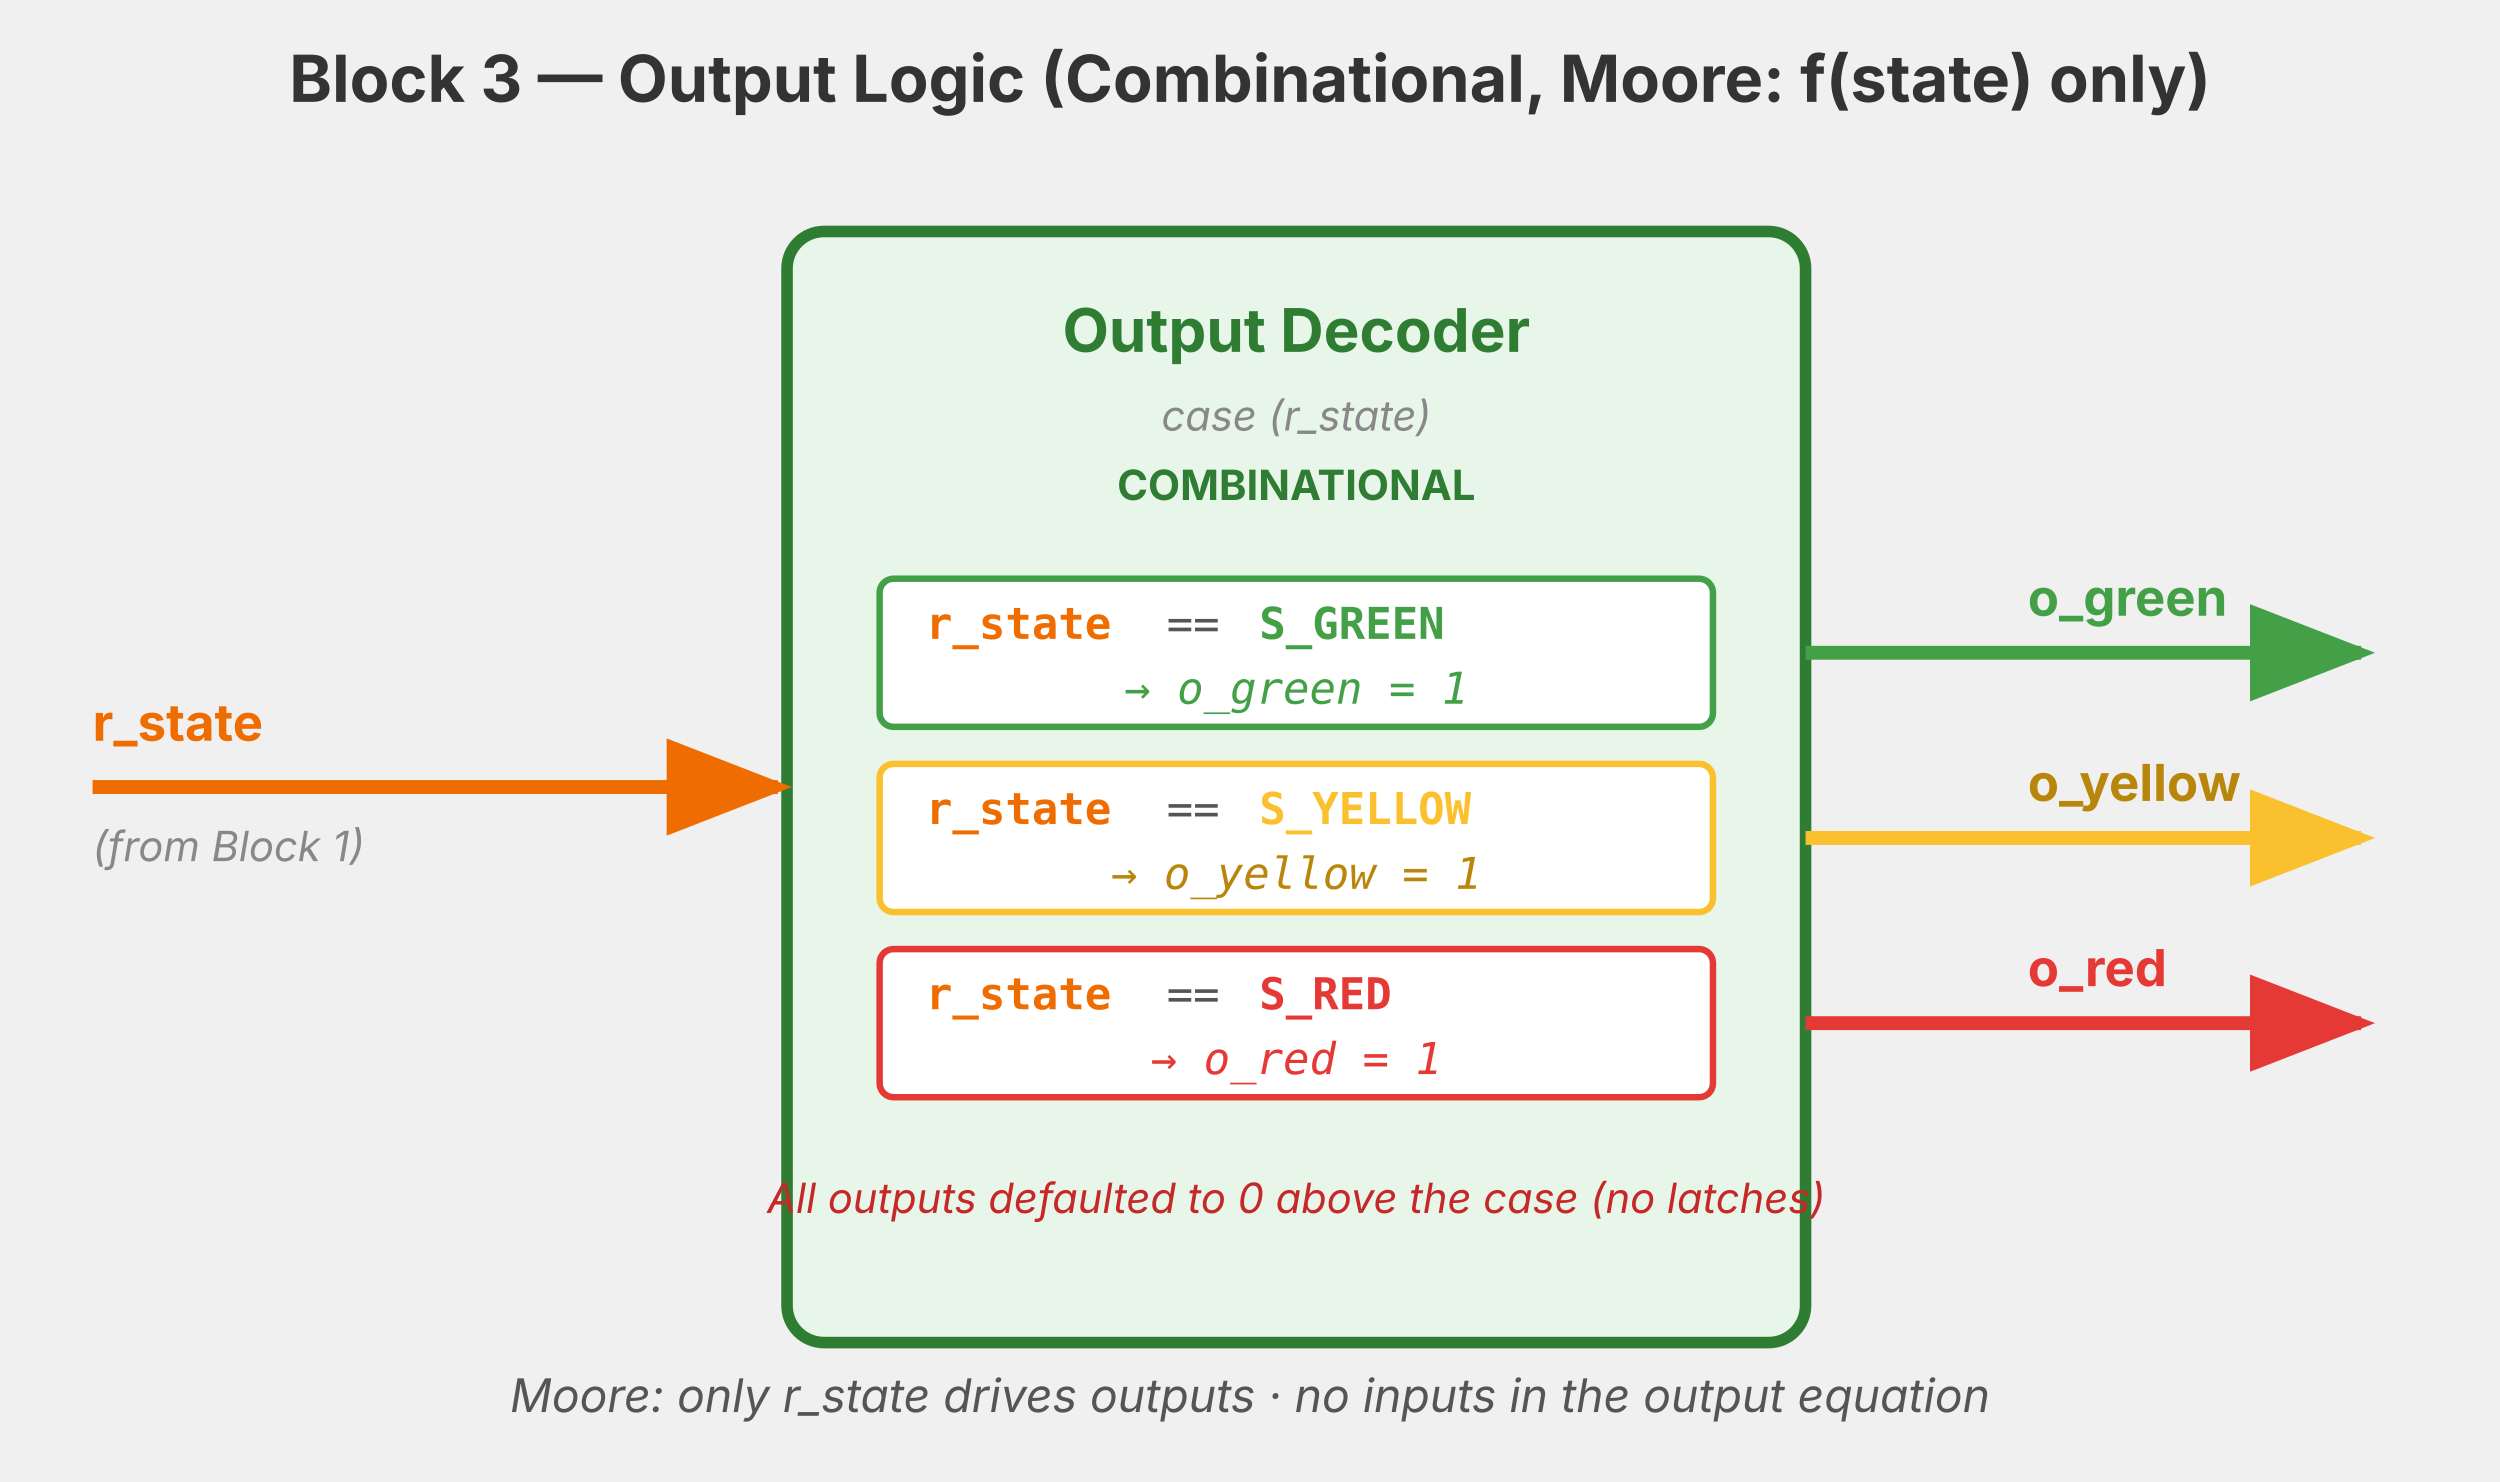
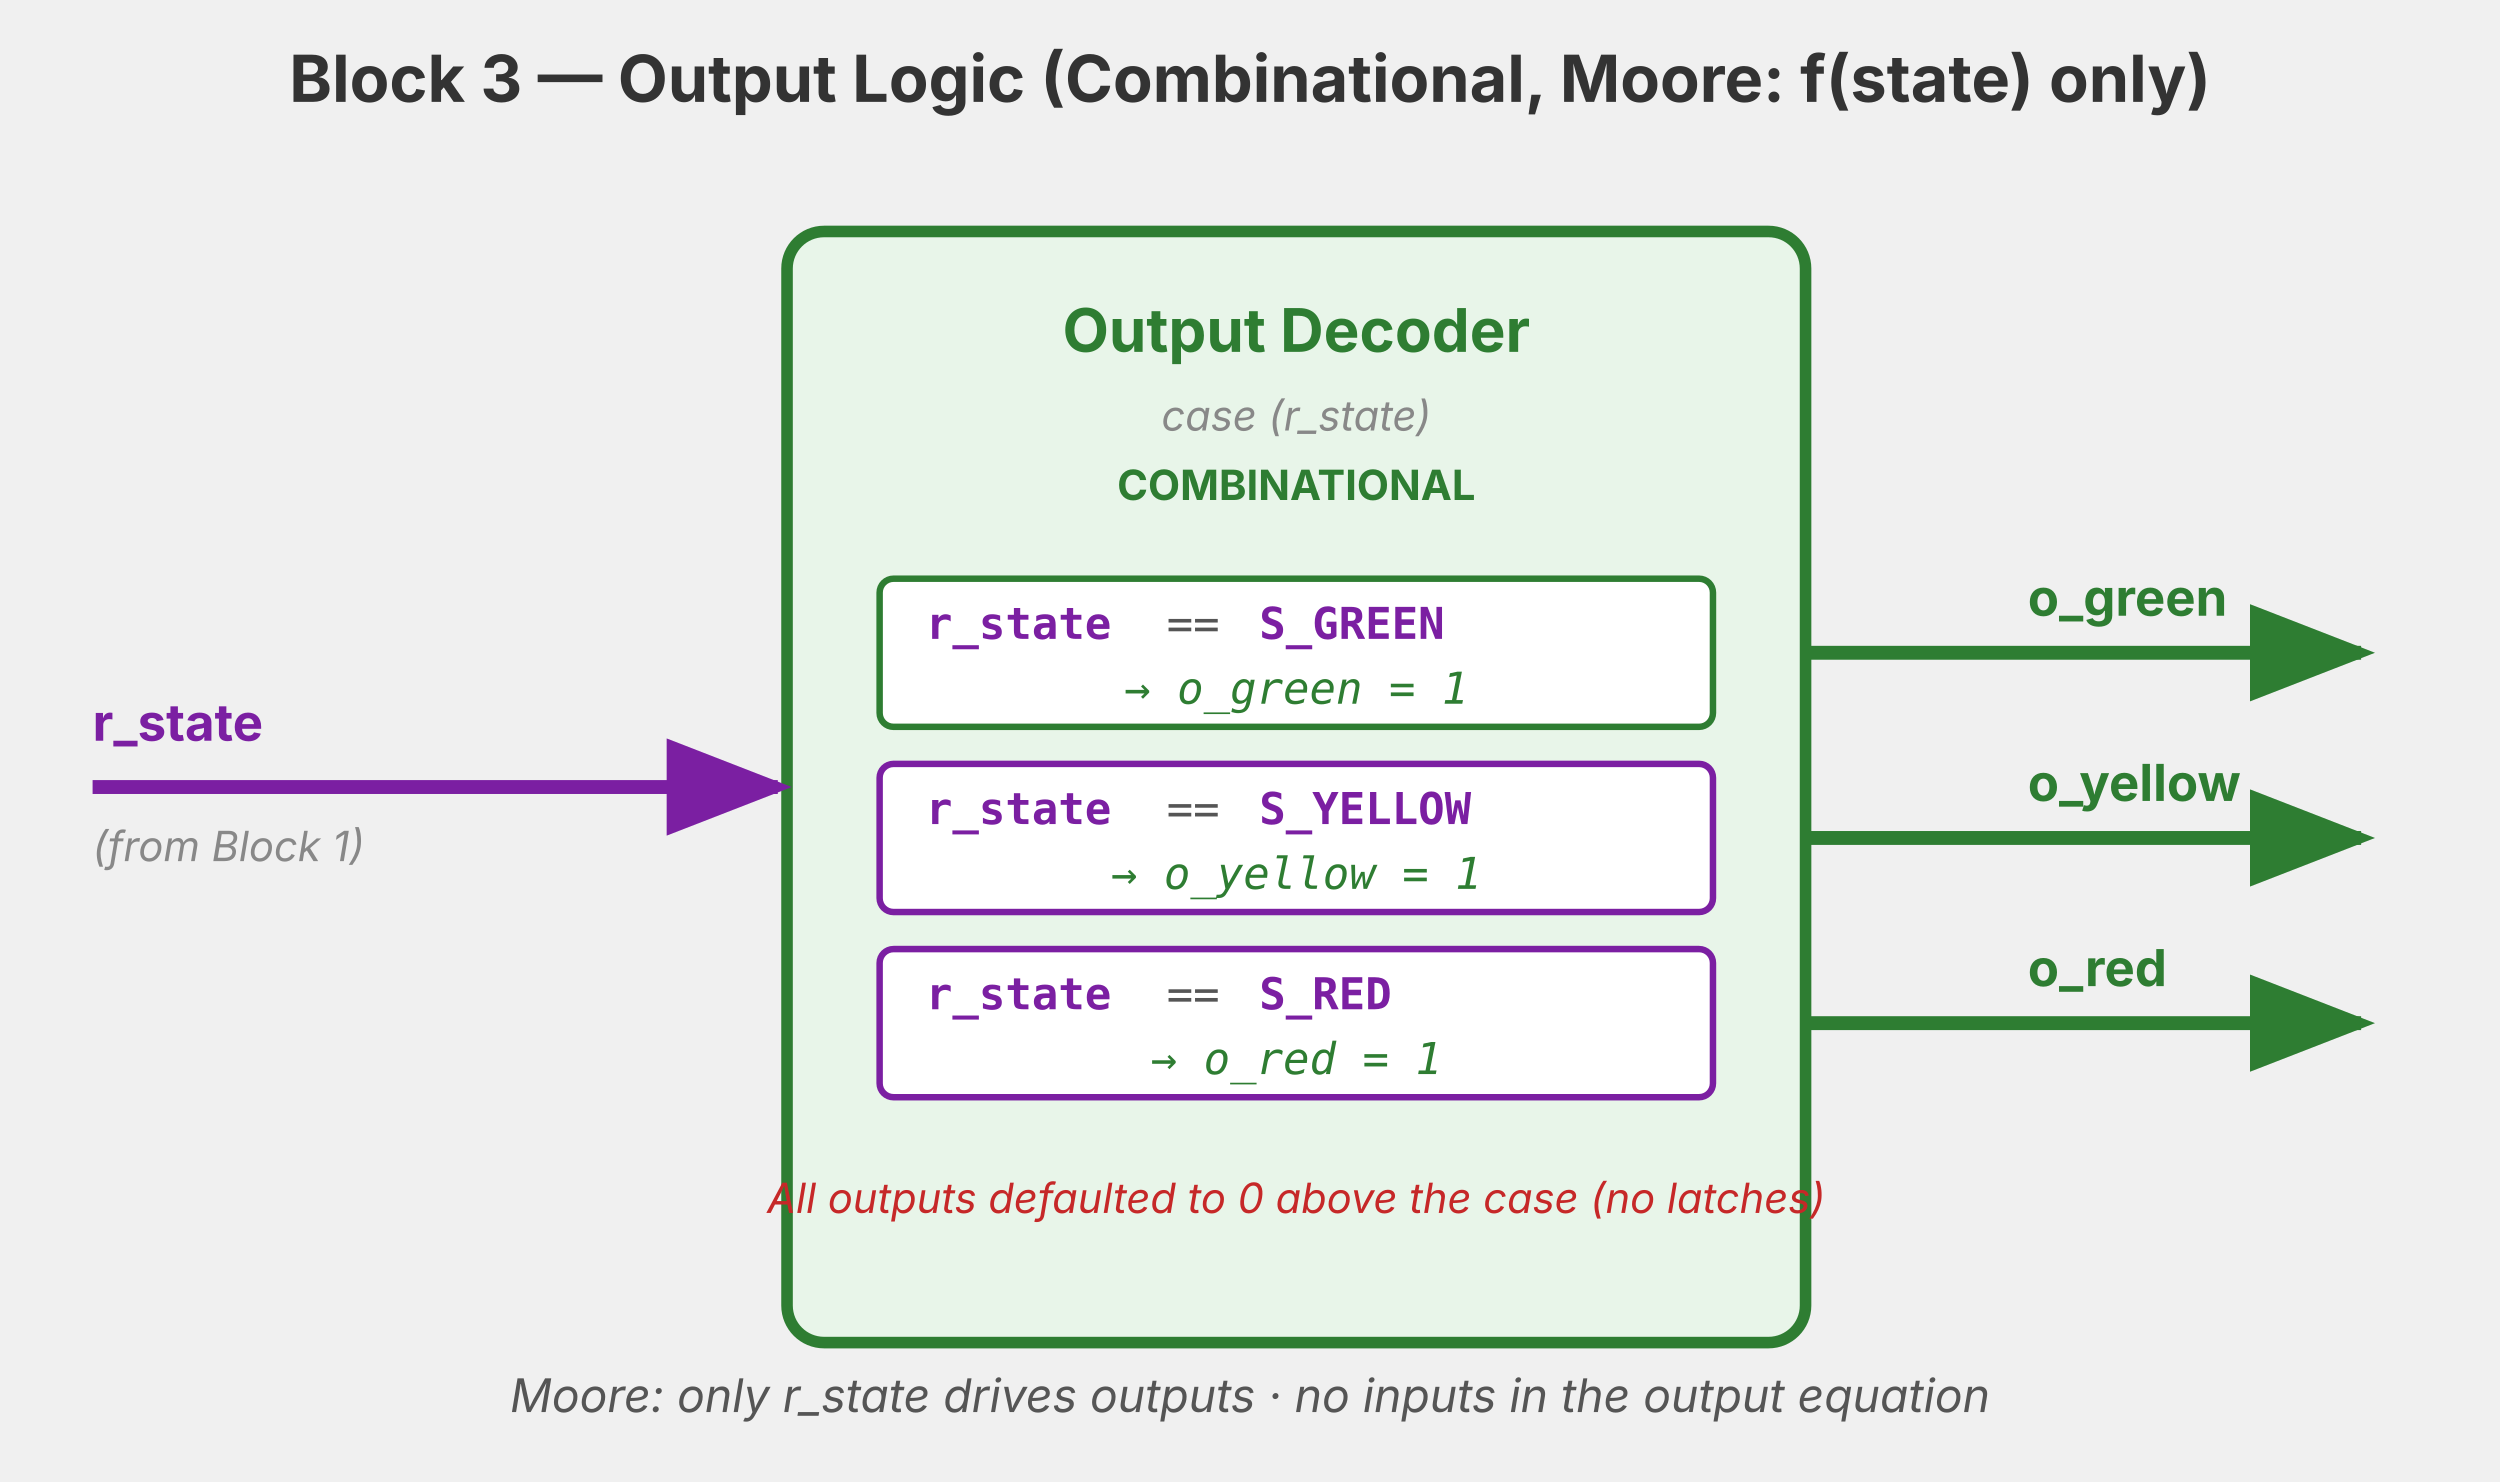
<svg xmlns="http://www.w3.org/2000/svg" viewBox="0 0 540 320" font-family="Inter, sans-serif">
  <defs>
    <marker id="b3-state" markerWidth="9" markerHeight="7" refX="8" refY="3.5" orient="auto">
-       <path d="M0,0 L9,3.5 L0,7 Z" fill="#EF6C00" />
+       <path d="M0,0 L9,3.5 L0,7 Z" fill="#7B1FA2" />
    </marker>
    <marker id="b3-g" markerWidth="9" markerHeight="7" refX="8" refY="3.5" orient="auto">
-       <path d="M0,0 L9,3.5 L0,7 Z" fill="#43A047" />
+       <path d="M0,0 L9,3.5 L0,7 Z" fill="#2E7D32" />
    </marker>
    <marker id="b3-y" markerWidth="9" markerHeight="7" refX="8" refY="3.5" orient="auto">
-       <path d="M0,0 L9,3.5 L0,7 Z" fill="#FBC02D" />
+       <path d="M0,0 L9,3.5 L0,7 Z" fill="#2E7D32" />
    </marker>
    <marker id="b3-r" markerWidth="9" markerHeight="7" refX="8" refY="3.5" orient="auto">
-       <path d="M0,0 L9,3.5 L0,7 Z" fill="#E53935" />
+       <path d="M0,0 L9,3.5 L0,7 Z" fill="#2E7D32" />
    </marker>
  </defs>
  <text x="270" y="22" text-anchor="middle" font-size="14" font-weight="700" fill="#333">
    Block 3 — Output Logic (Combinational, Moore: f(state) only)
  </text>
  <rect x="170" y="50" width="220" height="240" rx="8" fill="#E8F5E9" stroke="#2E7D32" stroke-width="2.5" />
  <text x="280" y="76" text-anchor="middle" font-size="13" font-weight="700" fill="#2E7D32">Output Decoder</text>
  <text x="280" y="93" text-anchor="middle" font-size="9" fill="#888" font-style="italic">case (r_state)</text>
  <text x="280" y="108" text-anchor="middle" font-size="9" fill="#2E7D32" font-weight="700">COMBINATIONAL</text>
  <g font-family="JetBrains Mono, monospace" font-size="9.5">
-     <rect x="190" y="125" width="180" height="32" rx="3" fill="#FFFFFF" stroke="#43A047" stroke-width="1.4" />
-     <text x="200" y="138" fill="#EF6C00" font-weight="700">r_state</text>
+     <rect x="190" y="125" width="180" height="32" rx="3" fill="#FFFFFF" stroke="#2E7D32" stroke-width="1.4" />
+     <text x="200" y="138" fill="#7B1FA2" font-weight="700">r_state</text>
    <text x="252" y="138" fill="#555">==</text>
-     <text x="272" y="138" fill="#43A047" font-weight="700">S_GREEN</text>
-     <text x="280" y="152" text-anchor="middle" fill="#43A047" font-style="italic">→ o_green = 1</text>
-     <rect x="190" y="165" width="180" height="32" rx="3" fill="#FFFFFF" stroke="#FBC02D" stroke-width="1.4" />
-     <text x="200" y="178" fill="#EF6C00" font-weight="700">r_state</text>
+     <text x="272" y="138" fill="#7B1FA2" font-weight="700">S_GREEN</text>
+     <text x="280" y="152" text-anchor="middle" fill="#2E7D32" font-style="italic">→ o_green = 1</text>
+     <rect x="190" y="165" width="180" height="32" rx="3" fill="#FFFFFF" stroke="#7B1FA2" stroke-width="1.4" />
+     <text x="200" y="178" fill="#7B1FA2" font-weight="700">r_state</text>
    <text x="252" y="178" fill="#555">==</text>
-     <text x="272" y="178" fill="#FBC02D" font-weight="700">S_YELLOW</text>
-     <text x="280" y="192" text-anchor="middle" fill="#B8860B" font-style="italic">→ o_yellow = 1</text>
-     <rect x="190" y="205" width="180" height="32" rx="3" fill="#FFFFFF" stroke="#E53935" stroke-width="1.4" />
-     <text x="200" y="218" fill="#EF6C00" font-weight="700">r_state</text>
+     <text x="272" y="178" fill="#7B1FA2" font-weight="700">S_YELLOW</text>
+     <text x="280" y="192" text-anchor="middle" fill="#2E7D32" font-style="italic">→ o_yellow = 1</text>
+     <rect x="190" y="205" width="180" height="32" rx="3" fill="#FFFFFF" stroke="#7B1FA2" stroke-width="1.4" />
+     <text x="200" y="218" fill="#7B1FA2" font-weight="700">r_state</text>
    <text x="252" y="218" fill="#555">==</text>
-     <text x="272" y="218" fill="#E53935" font-weight="700">S_RED</text>
-     <text x="280" y="232" text-anchor="middle" fill="#E53935" font-style="italic">→ o_red = 1</text>
+     <text x="272" y="218" fill="#7B1FA2" font-weight="700">S_RED</text>
+     <text x="280" y="232" text-anchor="middle" fill="#2E7D32" font-style="italic">→ o_red = 1</text>
  </g>
  <text x="280" y="262" text-anchor="middle" font-size="9" fill="#C62828" font-style="italic">
    All outputs defaulted to 0 above the case (no latches)
  </text>
-   <line x1="20" y1="170" x2="168" y2="170" stroke="#EF6C00" stroke-width="3" marker-end="url(#b3-state)" />
-   <text x="20" y="160" font-size="11" font-weight="700" fill="#EF6C00">r_state</text>
+   <line x1="20" y1="170" x2="168" y2="170" stroke="#7B1FA2" stroke-width="3" marker-end="url(#b3-state)" />
+   <text x="20" y="160" font-size="11" font-weight="700" fill="#7B1FA2">r_state</text>
  <text x="20" y="186" font-size="9" fill="#888" font-style="italic">(from Block 1)</text>
-   <line x1="390" y1="141" x2="510" y2="141" stroke="#43A047" stroke-width="3" marker-end="url(#b3-g)" />
-   <text x="438" y="133" font-size="11" font-weight="700" fill="#43A047">o_green</text>
-   <line x1="390" y1="181" x2="510" y2="181" stroke="#FBC02D" stroke-width="3" marker-end="url(#b3-y)" />
-   <text x="438" y="173" font-size="11" font-weight="700" fill="#B8860B">o_yellow</text>
-   <line x1="390" y1="221" x2="510" y2="221" stroke="#E53935" stroke-width="3" marker-end="url(#b3-r)" />
-   <text x="438" y="213" font-size="11" font-weight="700" fill="#E53935">o_red</text>
+   <line x1="390" y1="141" x2="510" y2="141" stroke="#2E7D32" stroke-width="3" marker-end="url(#b3-g)" />
+   <text x="438" y="133" font-size="11" font-weight="700" fill="#2E7D32">o_green</text>
+   <line x1="390" y1="181" x2="510" y2="181" stroke="#2E7D32" stroke-width="3" marker-end="url(#b3-y)" />
+   <text x="438" y="173" font-size="11" font-weight="700" fill="#2E7D32">o_yellow</text>
+   <line x1="390" y1="221" x2="510" y2="221" stroke="#2E7D32" stroke-width="3" marker-end="url(#b3-r)" />
+   <text x="438" y="213" font-size="11" font-weight="700" fill="#2E7D32">o_red</text>
  <text x="270" y="305" text-anchor="middle" font-size="10" fill="#555" font-style="italic">
    Moore: only r_state drives outputs · no inputs in the output equation
  </text>
</svg>
